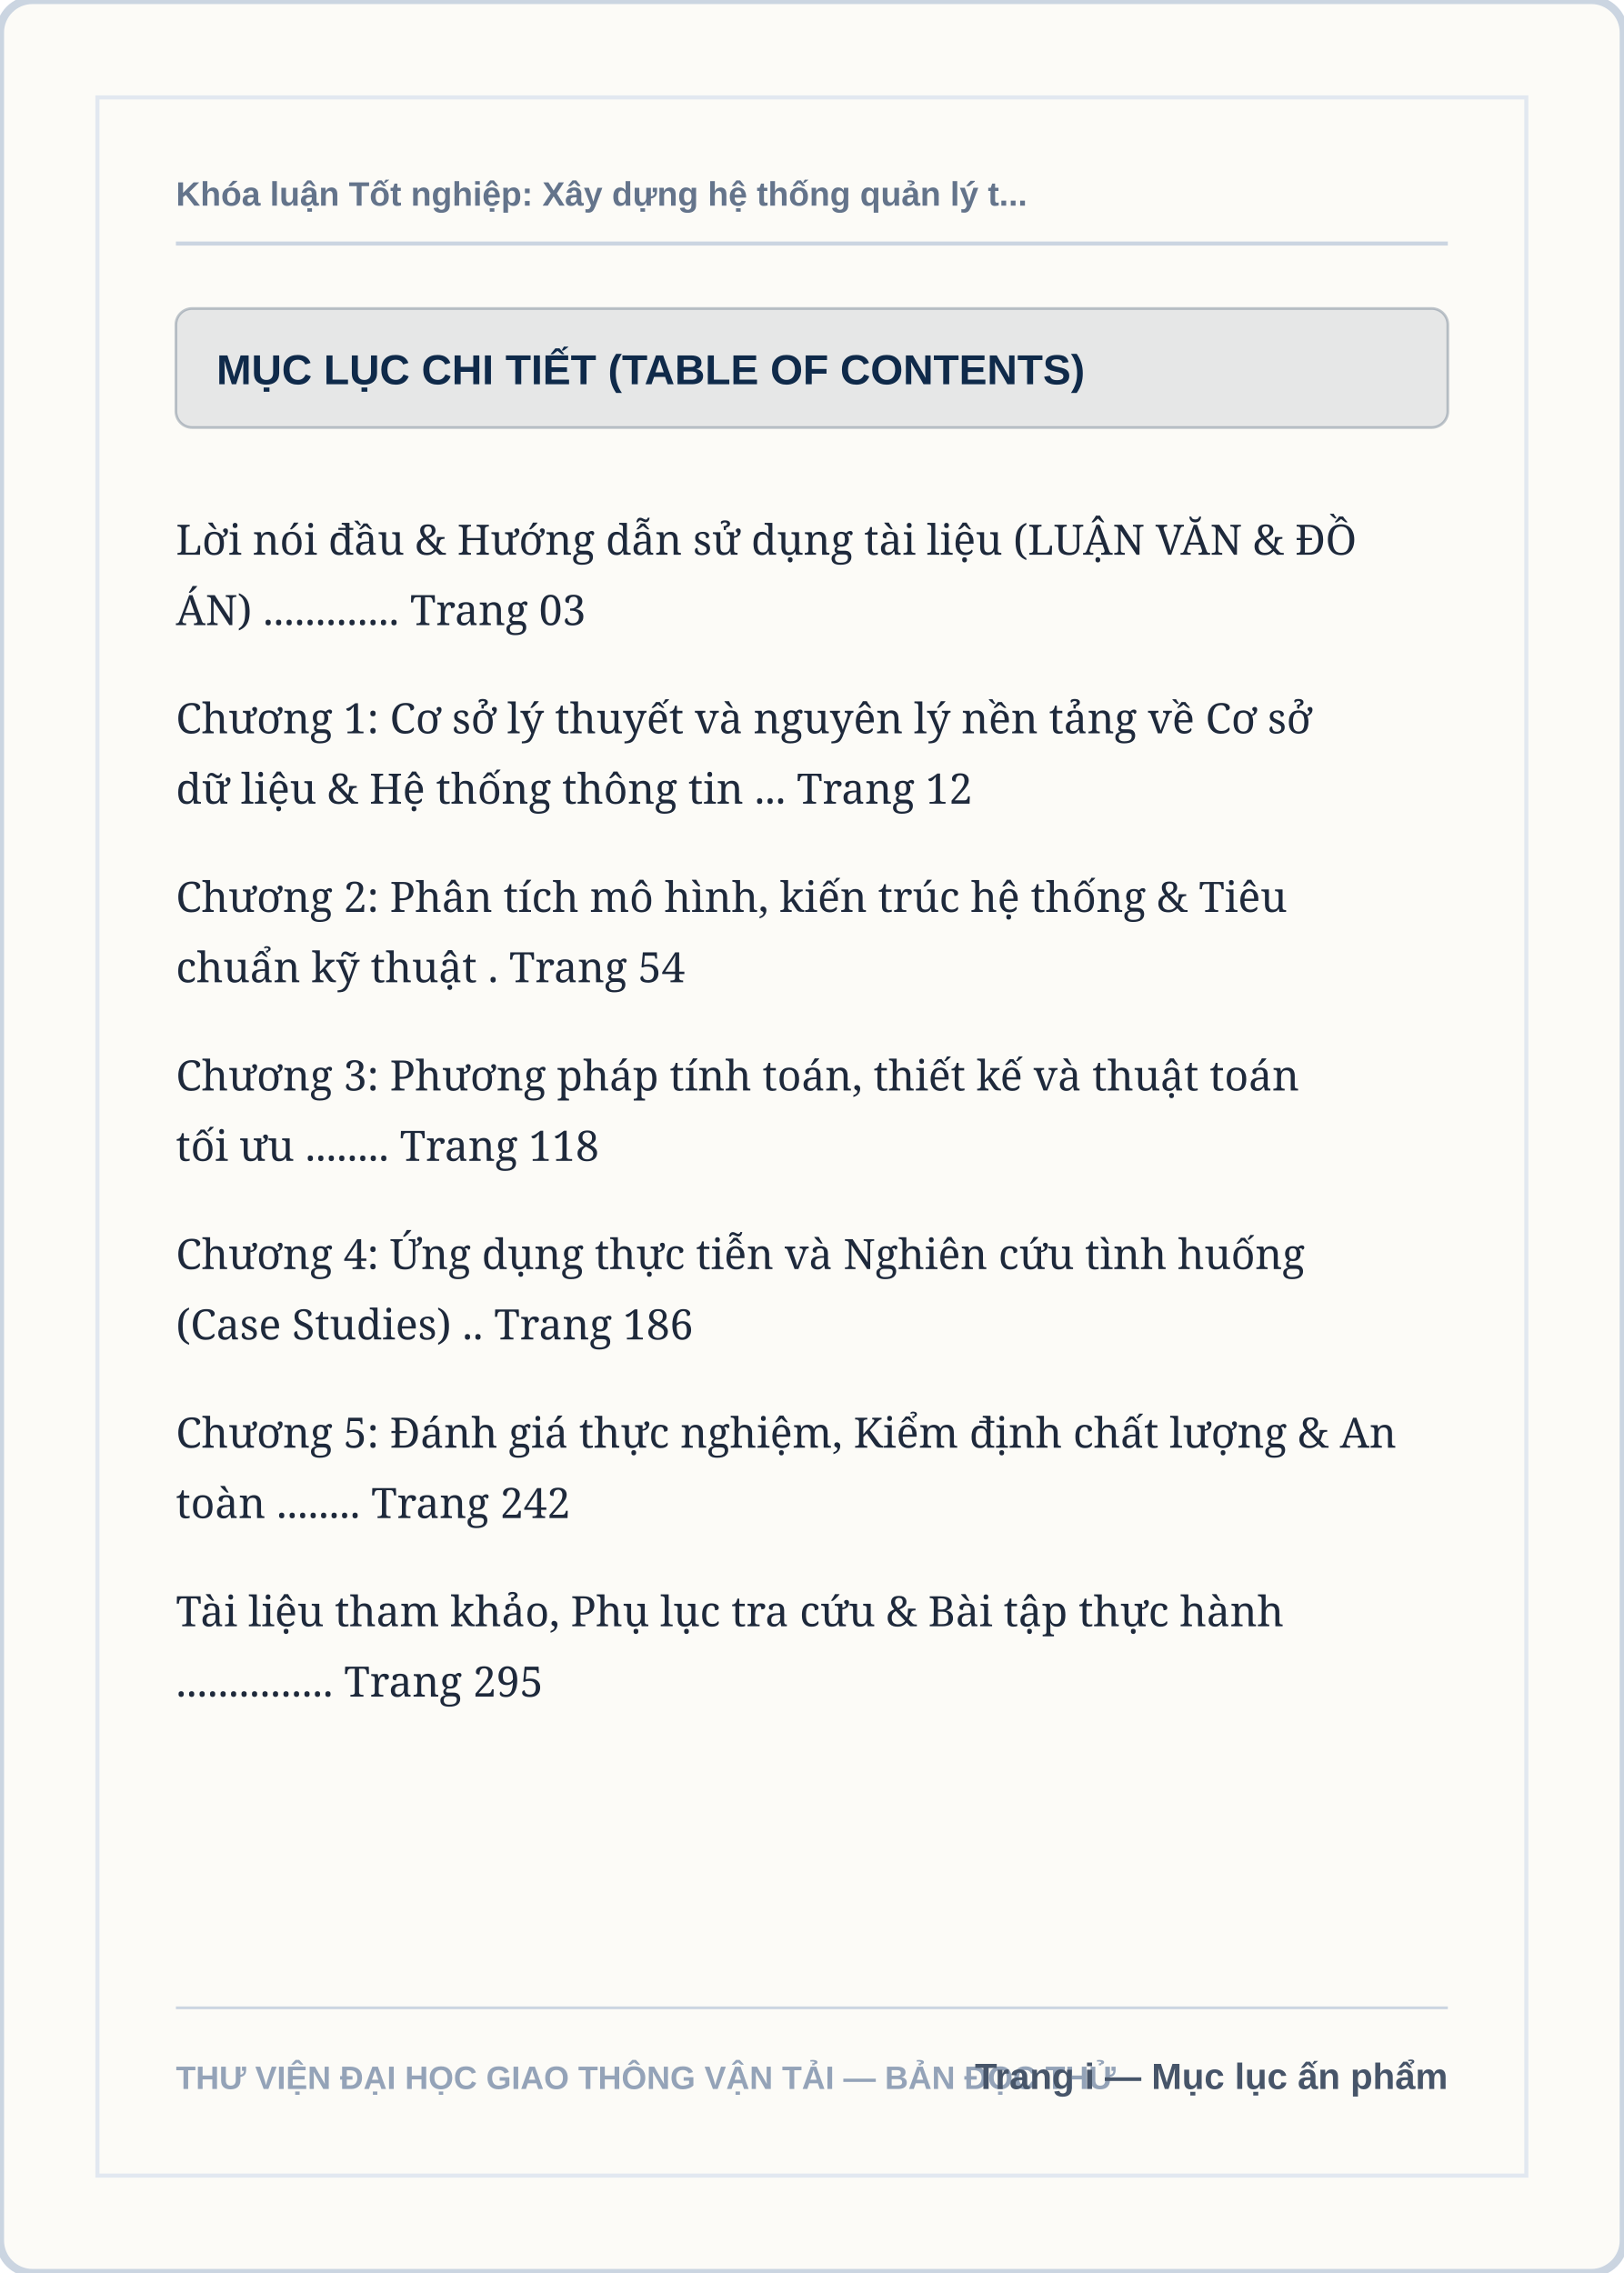
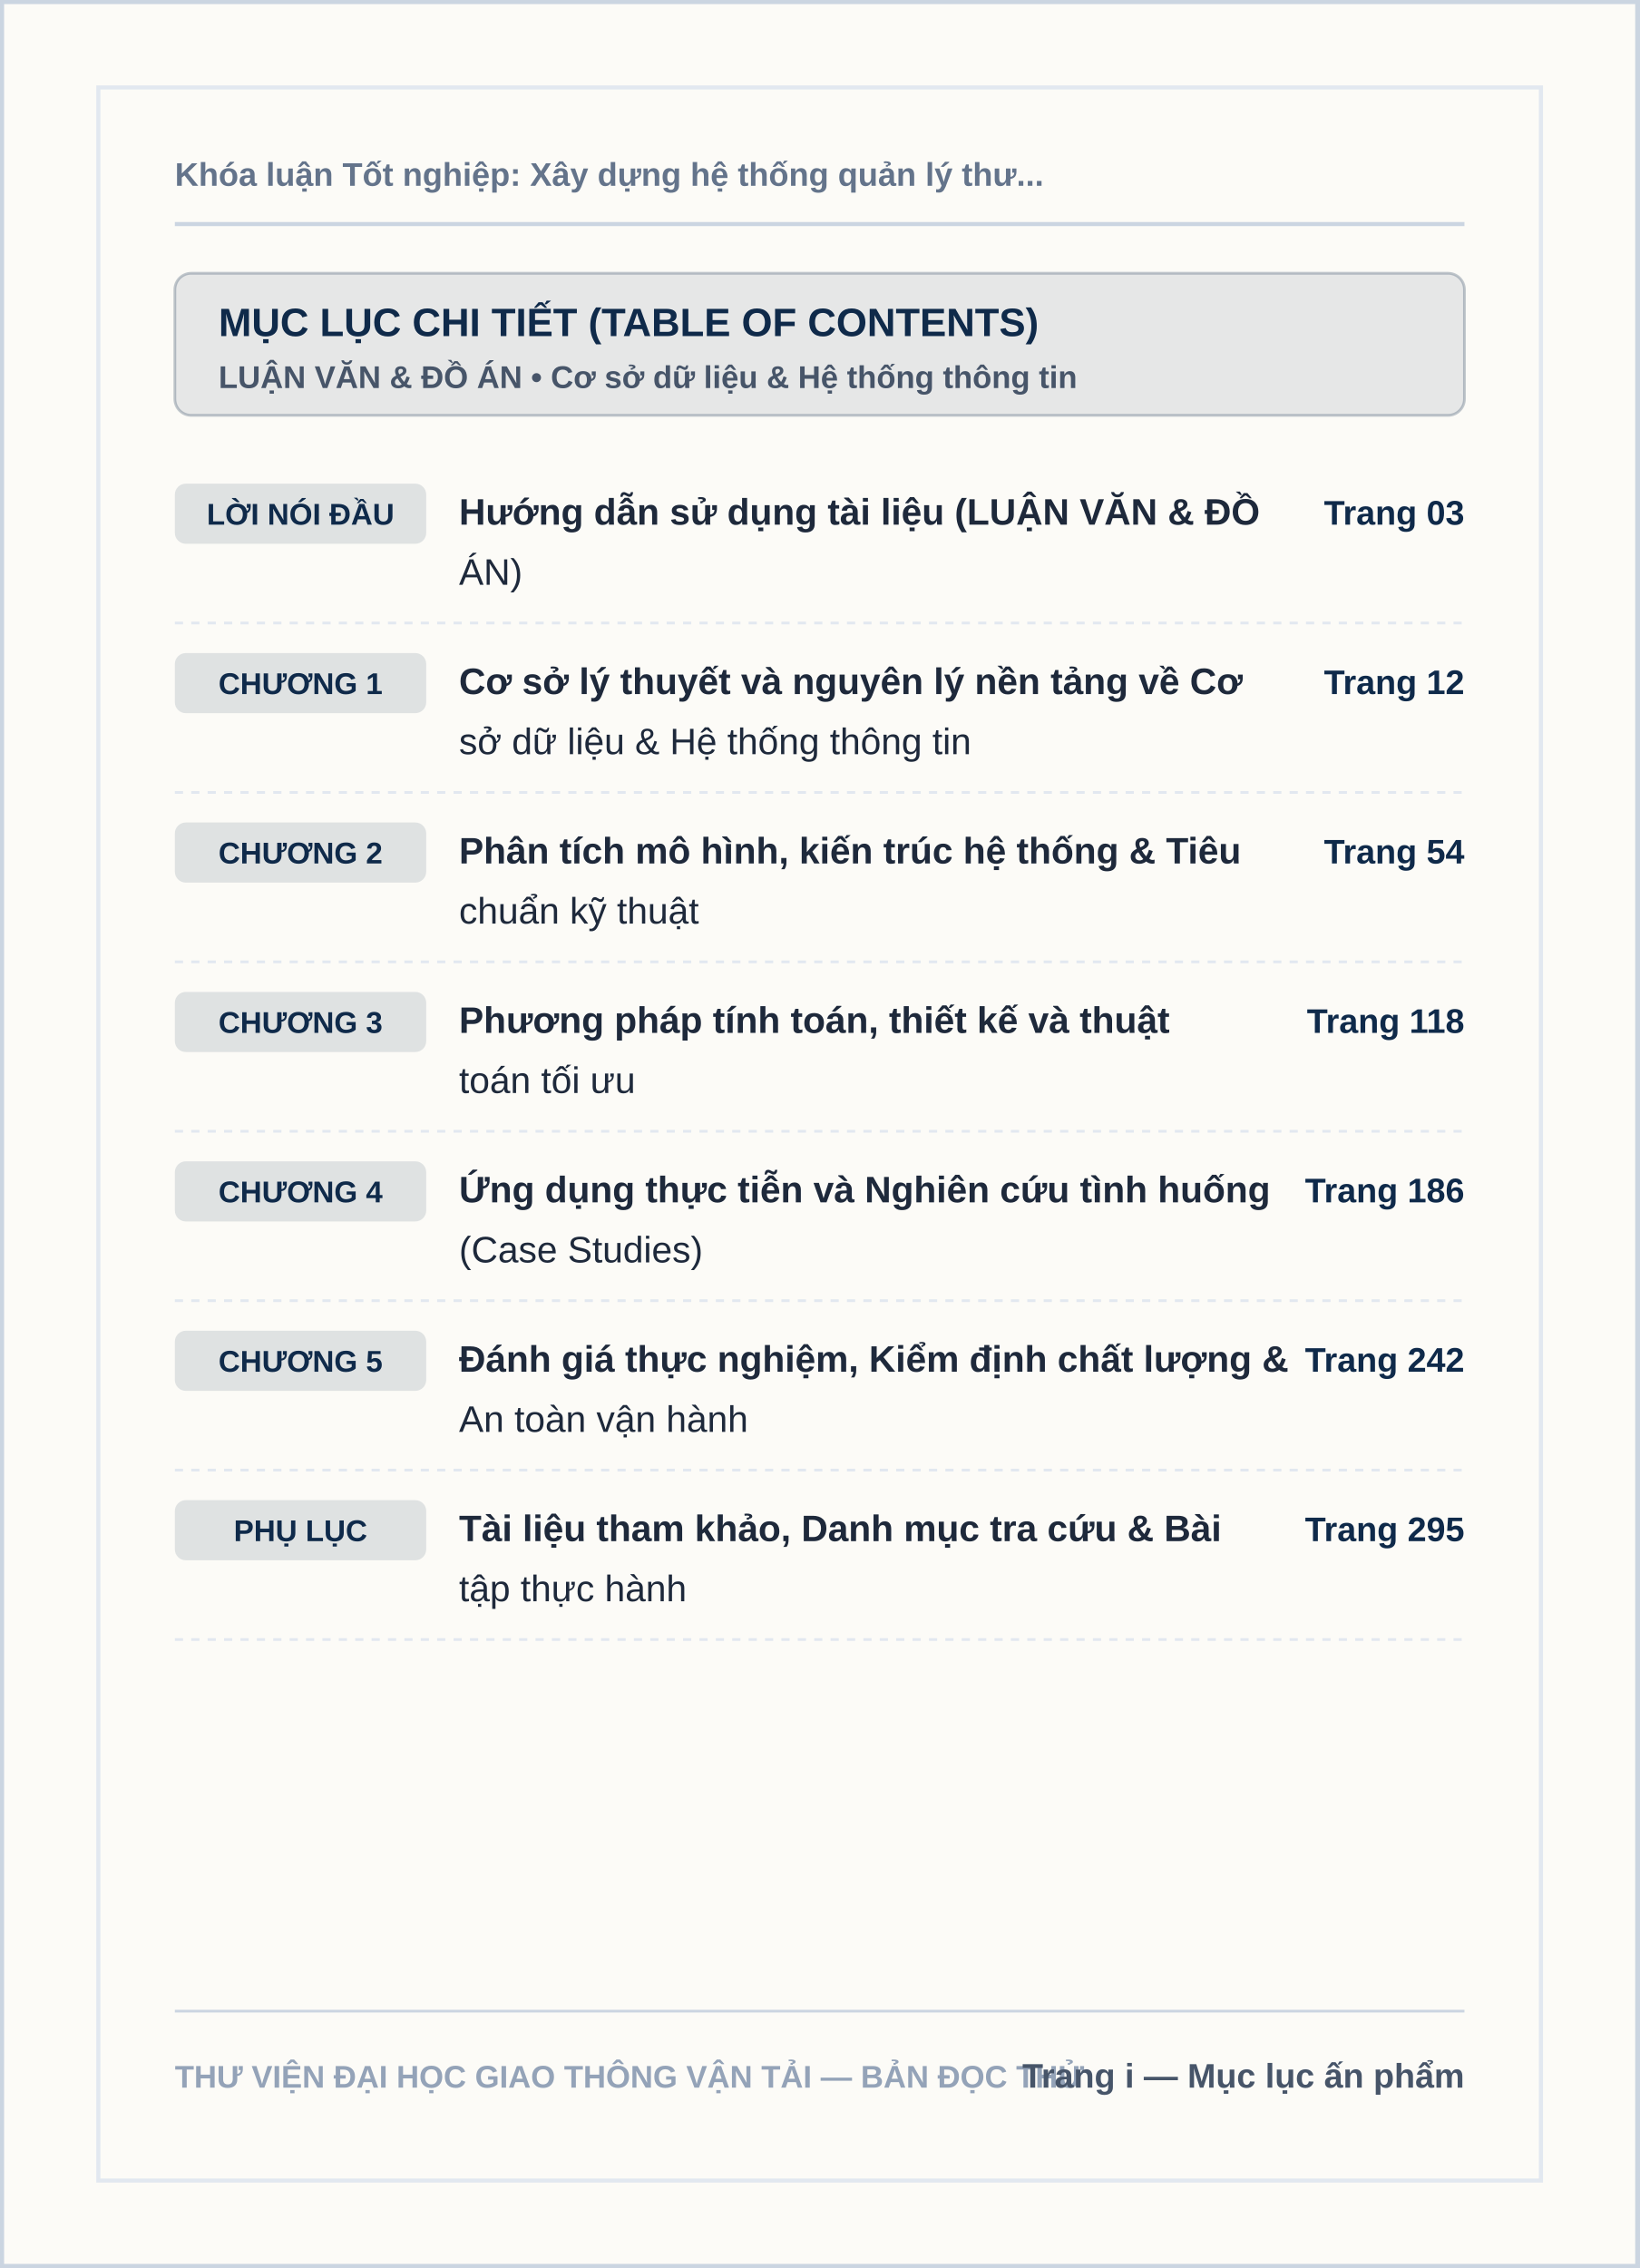
- <svg xmlns="http://www.w3.org/2000/svg" viewBox="0 0 600 840" width="600" height="840">
-   <rect width="600" height="840" rx="12" fill="#FCFBF7" stroke="#CBD5E1" stroke-width="3" />
-   <rect x="36" y="36" width="528" height="768" fill="none" stroke="#E2E8F0" stroke-width="1.5" />
-   <text x="65" y="76" font-family="Segoe UI, Arial, sans-serif" font-size="12.5" font-weight="700" fill="#64748B">Khóa luận Tốt nghiệp: Xây dựng hệ thống quản lý t...</text>
-   <line x1="65" y1="90" x2="535" y2="90" stroke="#CBD5E1" stroke-width="1.5" />
-   <rect x="65" y="114" width="470" height="44" rx="6" fill="#0F2A4A" fill-opacity="0.09" stroke="#0F2A4A" stroke-opacity="0.25" />
-   <text x="80" y="142" font-family="Segoe UI, Arial, sans-serif" font-size="15.5" font-weight="700" fill="#0F2A4A">MỤC LỤC CHI TIẾT (TABLE OF CONTENTS)</text>
-   <text x="65" y="205" font-family="Georgia, serif" font-size="15.5" fill="#1E293B">Lời nói đầu &amp; Hướng dẫn sử dụng tài liệu (LUẬN VĂN &amp; ĐỒ</text>
-   <text x="65" y="231" font-family="Georgia, serif" font-size="15.5" fill="#1E293B">ÁN) ............. Trang 03</text>
-   <text x="65" y="271" font-family="Georgia, serif" font-size="15.5" fill="#1E293B">Chương 1: Cơ sở lý thuyết và nguyên lý nền tảng về Cơ sở</text>
-   <text x="65" y="297" font-family="Georgia, serif" font-size="15.5" fill="#1E293B">dữ liệu &amp; Hệ thống thông tin ... Trang 12</text>
-   <text x="65" y="337" font-family="Georgia, serif" font-size="15.5" fill="#1E293B">Chương 2: Phân tích mô hình, kiến trúc hệ thống &amp; Tiêu</text>
-   <text x="65" y="363" font-family="Georgia, serif" font-size="15.5" fill="#1E293B">chuẩn kỹ thuật . Trang 54</text>
-   <text x="65" y="403" font-family="Georgia, serif" font-size="15.5" fill="#1E293B">Chương 3: Phương pháp tính toán, thiết kế và thuật toán</text>
-   <text x="65" y="429" font-family="Georgia, serif" font-size="15.5" fill="#1E293B">tối ưu ........ Trang 118</text>
-   <text x="65" y="469" font-family="Georgia, serif" font-size="15.5" fill="#1E293B">Chương 4: Ứng dụng thực tiễn và Nghiên cứu tình huống</text>
-   <text x="65" y="495" font-family="Georgia, serif" font-size="15.5" fill="#1E293B">(Case Studies) .. Trang 186</text>
-   <text x="65" y="535" font-family="Georgia, serif" font-size="15.5" fill="#1E293B">Chương 5: Đánh giá thực nghiệm, Kiểm định chất lượng &amp; An</text>
-   <text x="65" y="561" font-family="Georgia, serif" font-size="15.5" fill="#1E293B">toàn ........ Trang 242</text>
-   <text x="65" y="601" font-family="Georgia, serif" font-size="15.5" fill="#1E293B">Tài liệu tham khảo, Phụ lục tra cứu &amp; Bài tập thực hành</text>
-   <text x="65" y="627" font-family="Georgia, serif" font-size="15.5" fill="#1E293B">............... Trang 295</text>
-   <line x1="65" y1="742" x2="535" y2="742" stroke="#CBD5E1" stroke-width="1" />
-   <text x="65" y="772" font-family="Segoe UI, Arial, sans-serif" font-size="12" font-weight="600" fill="#94A3B8">THƯ VIỆN ĐẠI HỌC GIAO THÔNG VẬN TẢI — BẢN ĐỌC THỬ</text>
-   <text x="535" y="772" font-family="Segoe UI, Arial, sans-serif" font-size="13.5" font-weight="700" fill="#475569" text-anchor="end">Trang i — Mục lục ấn phẩm</text>
+ <svg xmlns="http://www.w3.org/2000/svg" viewBox="0 0 600 830" width="600" height="830">
+   <defs>
+     <clipPath id="tocClip">
+       <rect x="40" y="36" width="520" height="758" />
+     </clipPath>
+   </defs>
+   <rect width="600" height="830" fill="#FCFBF7" stroke="#CBD5E1" stroke-width="3" />
+   <rect x="36" y="32" width="528" height="766" fill="none" stroke="#E2E8F0" stroke-width="1.5" />
+   <g clip-path="url(#tocClip)">
+     <text x="64" y="68" font-family="'Segoe UI', Arial, sans-serif" font-size="12" font-weight="700" fill="#64748B">Khóa luận Tốt nghiệp: Xây dựng hệ thống quản lý thư...</text>
+     <line x1="64" y1="82" x2="536" y2="82" stroke="#CBD5E1" stroke-width="1.5" />
+     <rect x="64" y="100" width="472" height="52" rx="6" fill="#0F2A4A" fill-opacity="0.09" stroke="#0F2A4A" stroke-opacity="0.25" />
+     <text x="80" y="123" font-family="'Segoe UI', Arial, sans-serif" font-size="14.5" font-weight="700" fill="#0F2A4A">MỤC LỤC CHI TIẾT (TABLE OF CONTENTS)</text>
+     <text x="80" y="142" font-family="'Segoe UI', Arial, sans-serif" font-size="11.5" font-weight="600" fill="#475569">LUẬN VĂN &amp; ĐỒ ÁN • Cơ sở dữ liệu &amp; Hệ thống thông tin</text>
+     <rect x="64" y="177" width="92" height="22" rx="4" fill="#0F2A4A" fill-opacity="0.12" />
+     <text x="110" y="192" font-family="'Segoe UI', Arial, sans-serif" font-size="11" font-weight="700" fill="#0F2A4A" text-anchor="middle">LỜI NÓI ĐẦU</text>
+     <text x="536" y="192" font-family="'Segoe UI', Arial, sans-serif" font-size="12.5" font-weight="700" fill="#0F2A4A" text-anchor="end">Trang 03</text>
+     <text x="168" y="192" font-family="'Segoe UI', Arial, sans-serif" font-size="13.5" font-weight="600" fill="#1E293B">Hướng dẫn sử dụng tài liệu (LUẬN VĂN &amp; ĐỒ</text>
+     <text x="168" y="214" font-family="'Segoe UI', Arial, sans-serif" font-size="13.5" font-weight="400" fill="#1E293B">ÁN)</text>
+     <line x1="64" y1="228" x2="536" y2="228" stroke="#E2E8F0" stroke-width="1" stroke-dasharray="3,3" />
+     <rect x="64" y="239" width="92" height="22" rx="4" fill="#0F2A4A" fill-opacity="0.12" />
+     <text x="110" y="254" font-family="'Segoe UI', Arial, sans-serif" font-size="11" font-weight="700" fill="#0F2A4A" text-anchor="middle">CHƯƠNG 1</text>
+     <text x="536" y="254" font-family="'Segoe UI', Arial, sans-serif" font-size="12.5" font-weight="700" fill="#0F2A4A" text-anchor="end">Trang 12</text>
+     <text x="168" y="254" font-family="'Segoe UI', Arial, sans-serif" font-size="13.5" font-weight="600" fill="#1E293B">Cơ sở lý thuyết và nguyên lý nền tảng về Cơ</text>
+     <text x="168" y="276" font-family="'Segoe UI', Arial, sans-serif" font-size="13.5" font-weight="400" fill="#1E293B">sở dữ liệu &amp; Hệ thống thông tin</text>
+     <line x1="64" y1="290" x2="536" y2="290" stroke="#E2E8F0" stroke-width="1" stroke-dasharray="3,3" />
+     <rect x="64" y="301" width="92" height="22" rx="4" fill="#0F2A4A" fill-opacity="0.12" />
+     <text x="110" y="316" font-family="'Segoe UI', Arial, sans-serif" font-size="11" font-weight="700" fill="#0F2A4A" text-anchor="middle">CHƯƠNG 2</text>
+     <text x="536" y="316" font-family="'Segoe UI', Arial, sans-serif" font-size="12.5" font-weight="700" fill="#0F2A4A" text-anchor="end">Trang 54</text>
+     <text x="168" y="316" font-family="'Segoe UI', Arial, sans-serif" font-size="13.5" font-weight="600" fill="#1E293B">Phân tích mô hình, kiến trúc hệ thống &amp; Tiêu</text>
+     <text x="168" y="338" font-family="'Segoe UI', Arial, sans-serif" font-size="13.5" font-weight="400" fill="#1E293B">chuẩn kỹ thuật</text>
+     <line x1="64" y1="352" x2="536" y2="352" stroke="#E2E8F0" stroke-width="1" stroke-dasharray="3,3" />
+     <rect x="64" y="363" width="92" height="22" rx="4" fill="#0F2A4A" fill-opacity="0.12" />
+     <text x="110" y="378" font-family="'Segoe UI', Arial, sans-serif" font-size="11" font-weight="700" fill="#0F2A4A" text-anchor="middle">CHƯƠNG 3</text>
+     <text x="536" y="378" font-family="'Segoe UI', Arial, sans-serif" font-size="12.5" font-weight="700" fill="#0F2A4A" text-anchor="end">Trang 118</text>
+     <text x="168" y="378" font-family="'Segoe UI', Arial, sans-serif" font-size="13.5" font-weight="600" fill="#1E293B">Phương pháp tính toán, thiết kế và thuật</text>
+     <text x="168" y="400" font-family="'Segoe UI', Arial, sans-serif" font-size="13.5" font-weight="400" fill="#1E293B">toán tối ưu</text>
+     <line x1="64" y1="414" x2="536" y2="414" stroke="#E2E8F0" stroke-width="1" stroke-dasharray="3,3" />
+     <rect x="64" y="425" width="92" height="22" rx="4" fill="#0F2A4A" fill-opacity="0.12" />
+     <text x="110" y="440" font-family="'Segoe UI', Arial, sans-serif" font-size="11" font-weight="700" fill="#0F2A4A" text-anchor="middle">CHƯƠNG 4</text>
+     <text x="536" y="440" font-family="'Segoe UI', Arial, sans-serif" font-size="12.5" font-weight="700" fill="#0F2A4A" text-anchor="end">Trang 186</text>
+     <text x="168" y="440" font-family="'Segoe UI', Arial, sans-serif" font-size="13.5" font-weight="600" fill="#1E293B">Ứng dụng thực tiễn và Nghiên cứu tình huống</text>
+     <text x="168" y="462" font-family="'Segoe UI', Arial, sans-serif" font-size="13.5" font-weight="400" fill="#1E293B">(Case Studies)</text>
+     <line x1="64" y1="476" x2="536" y2="476" stroke="#E2E8F0" stroke-width="1" stroke-dasharray="3,3" />
+     <rect x="64" y="487" width="92" height="22" rx="4" fill="#0F2A4A" fill-opacity="0.12" />
+     <text x="110" y="502" font-family="'Segoe UI', Arial, sans-serif" font-size="11" font-weight="700" fill="#0F2A4A" text-anchor="middle">CHƯƠNG 5</text>
+     <text x="536" y="502" font-family="'Segoe UI', Arial, sans-serif" font-size="12.5" font-weight="700" fill="#0F2A4A" text-anchor="end">Trang 242</text>
+     <text x="168" y="502" font-family="'Segoe UI', Arial, sans-serif" font-size="13.5" font-weight="600" fill="#1E293B">Đánh giá thực nghiệm, Kiểm định chất lượng &amp;</text>
+     <text x="168" y="524" font-family="'Segoe UI', Arial, sans-serif" font-size="13.5" font-weight="400" fill="#1E293B">An toàn vận hành</text>
+     <line x1="64" y1="538" x2="536" y2="538" stroke="#E2E8F0" stroke-width="1" stroke-dasharray="3,3" />
+     <rect x="64" y="549" width="92" height="22" rx="4" fill="#0F2A4A" fill-opacity="0.12" />
+     <text x="110" y="564" font-family="'Segoe UI', Arial, sans-serif" font-size="11" font-weight="700" fill="#0F2A4A" text-anchor="middle">PHỤ LỤC</text>
+     <text x="536" y="564" font-family="'Segoe UI', Arial, sans-serif" font-size="12.5" font-weight="700" fill="#0F2A4A" text-anchor="end">Trang 295</text>
+     <text x="168" y="564" font-family="'Segoe UI', Arial, sans-serif" font-size="13.5" font-weight="600" fill="#1E293B">Tài liệu tham khảo, Danh mục tra cứu &amp; Bài</text>
+     <text x="168" y="586" font-family="'Segoe UI', Arial, sans-serif" font-size="13.5" font-weight="400" fill="#1E293B">tập thực hành</text>
+     <line x1="64" y1="600" x2="536" y2="600" stroke="#E2E8F0" stroke-width="1" stroke-dasharray="3,3" />
+     <line x1="64" y1="736" x2="536" y2="736" stroke="#CBD5E1" stroke-width="1" />
+     <text x="64" y="764" font-family="'Segoe UI', Arial, sans-serif" font-size="11.5" font-weight="600" fill="#94A3B8">THƯ VIỆN ĐẠI HỌC GIAO THÔNG VẬN TẢI — BẢN ĐỌC THỬ</text>
+     <text x="536" y="764" font-family="'Segoe UI', Arial, sans-serif" font-size="12.5" font-weight="700" fill="#475569" text-anchor="end">Trang i — Mục lục ấn phẩm</text>
+   </g>
</svg>
